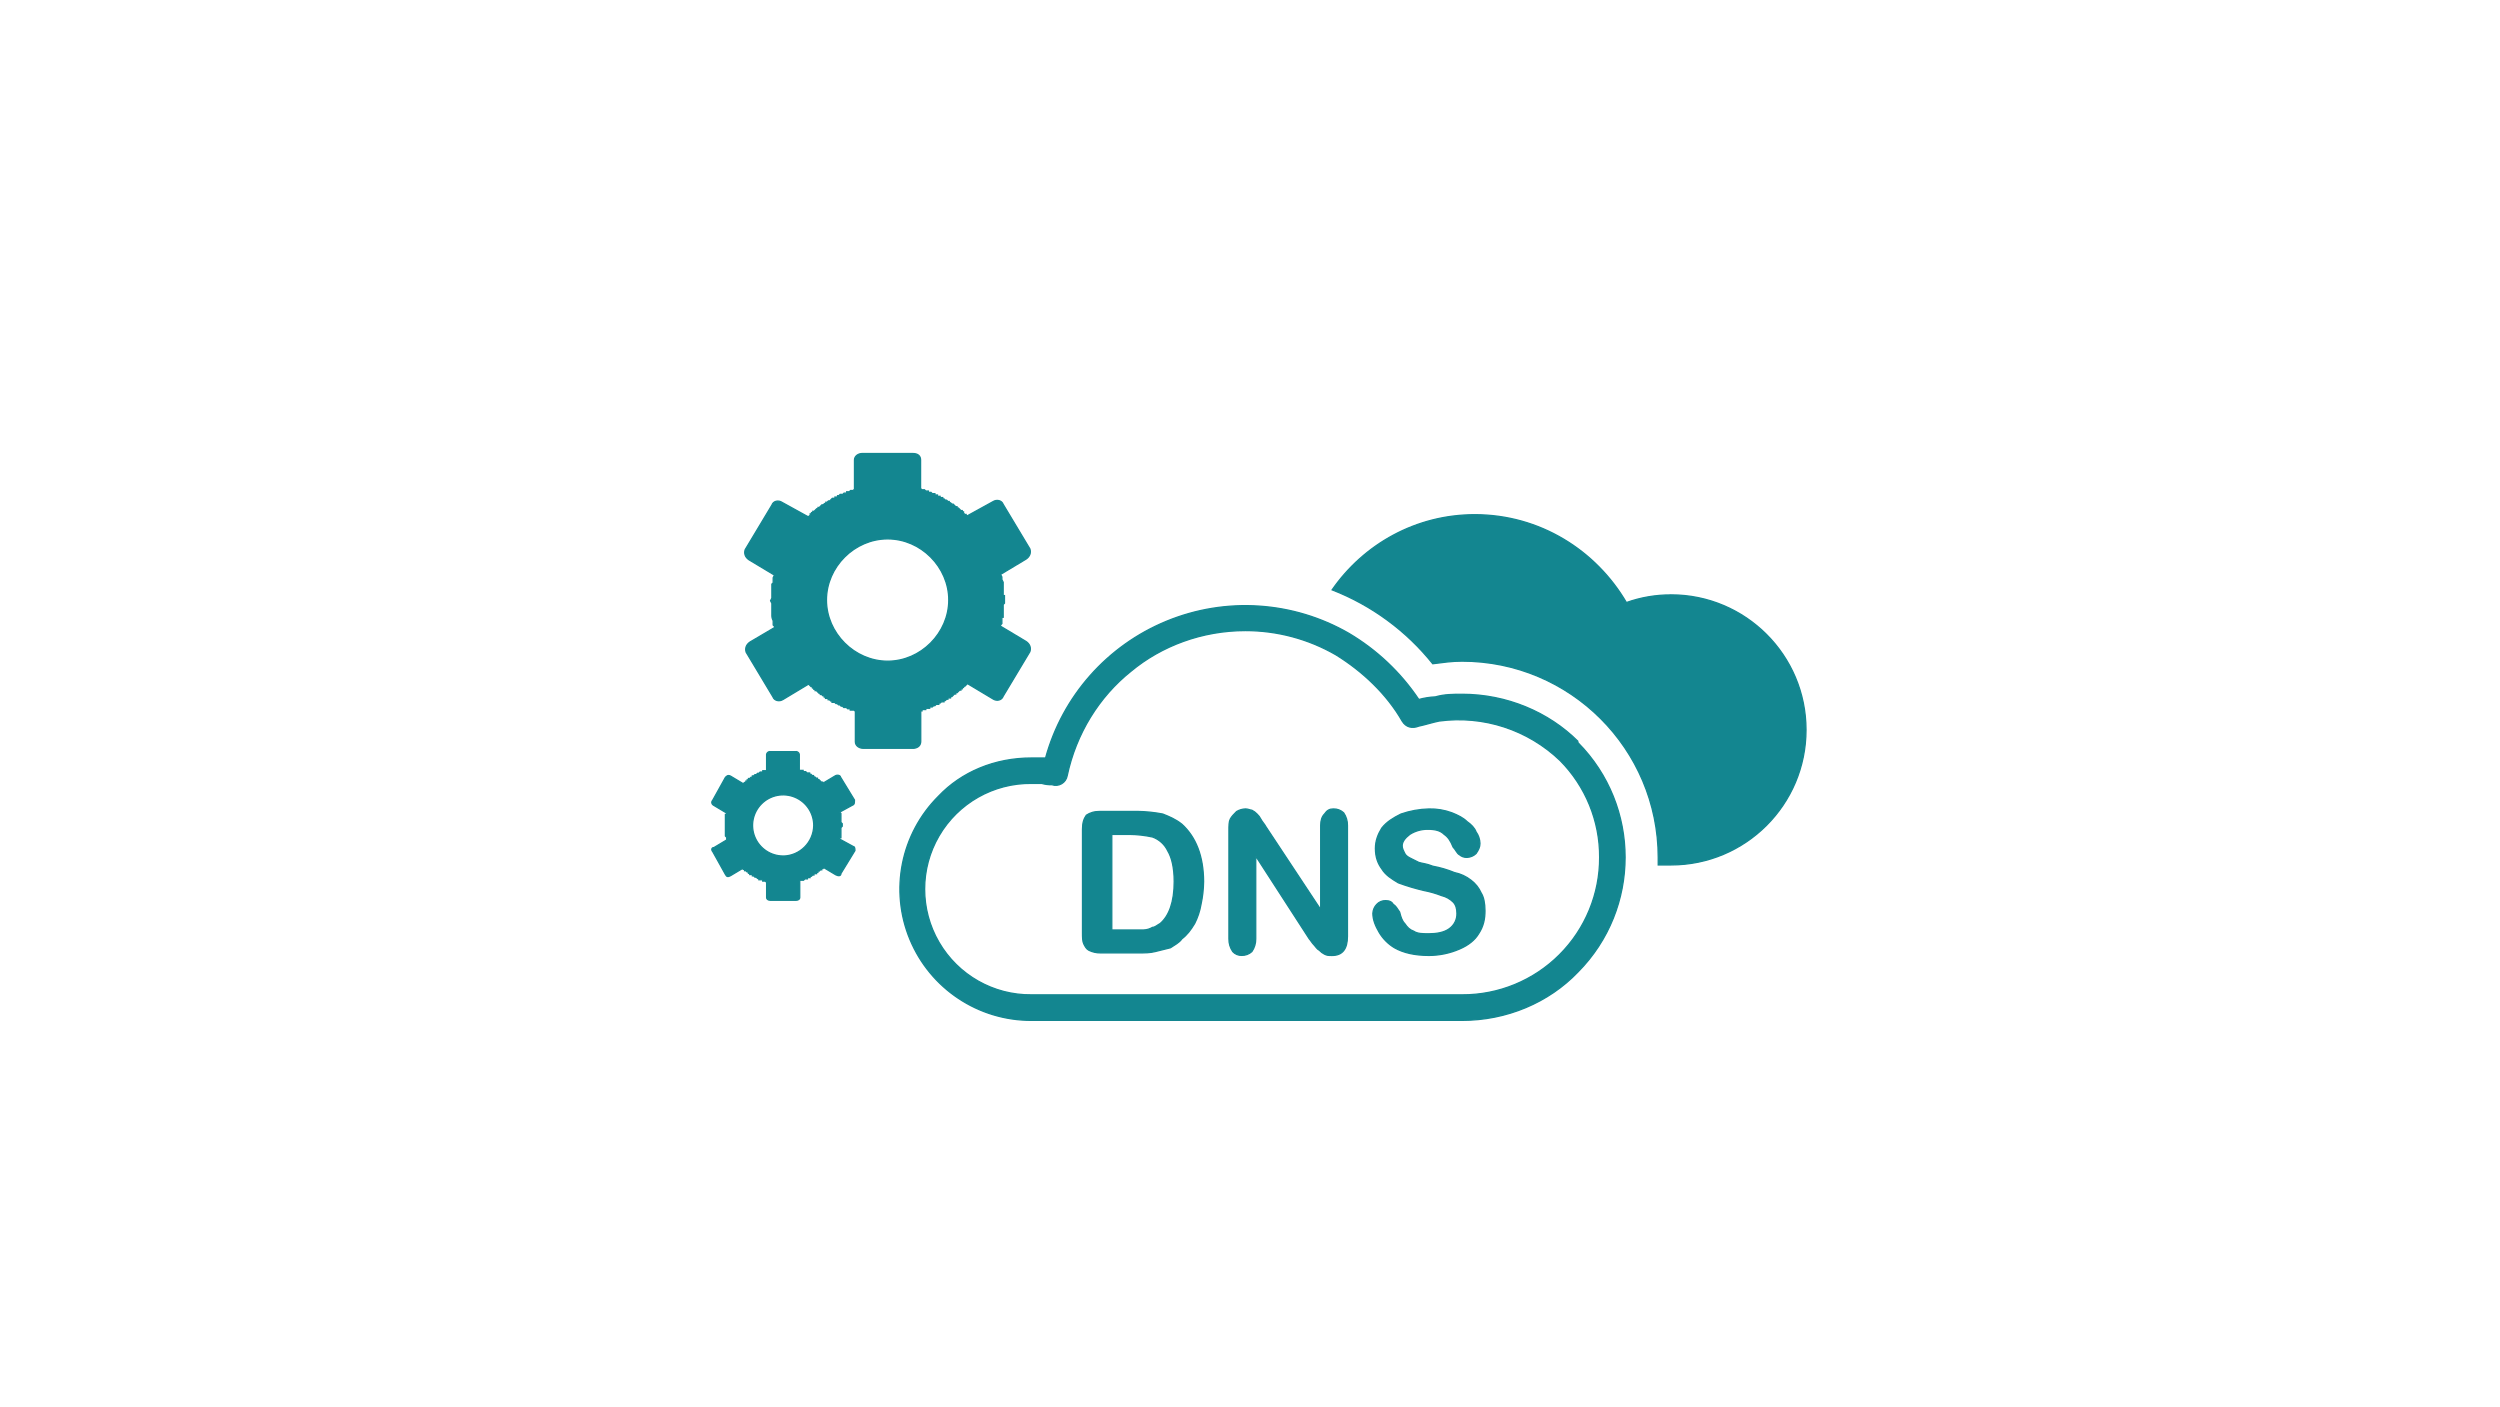
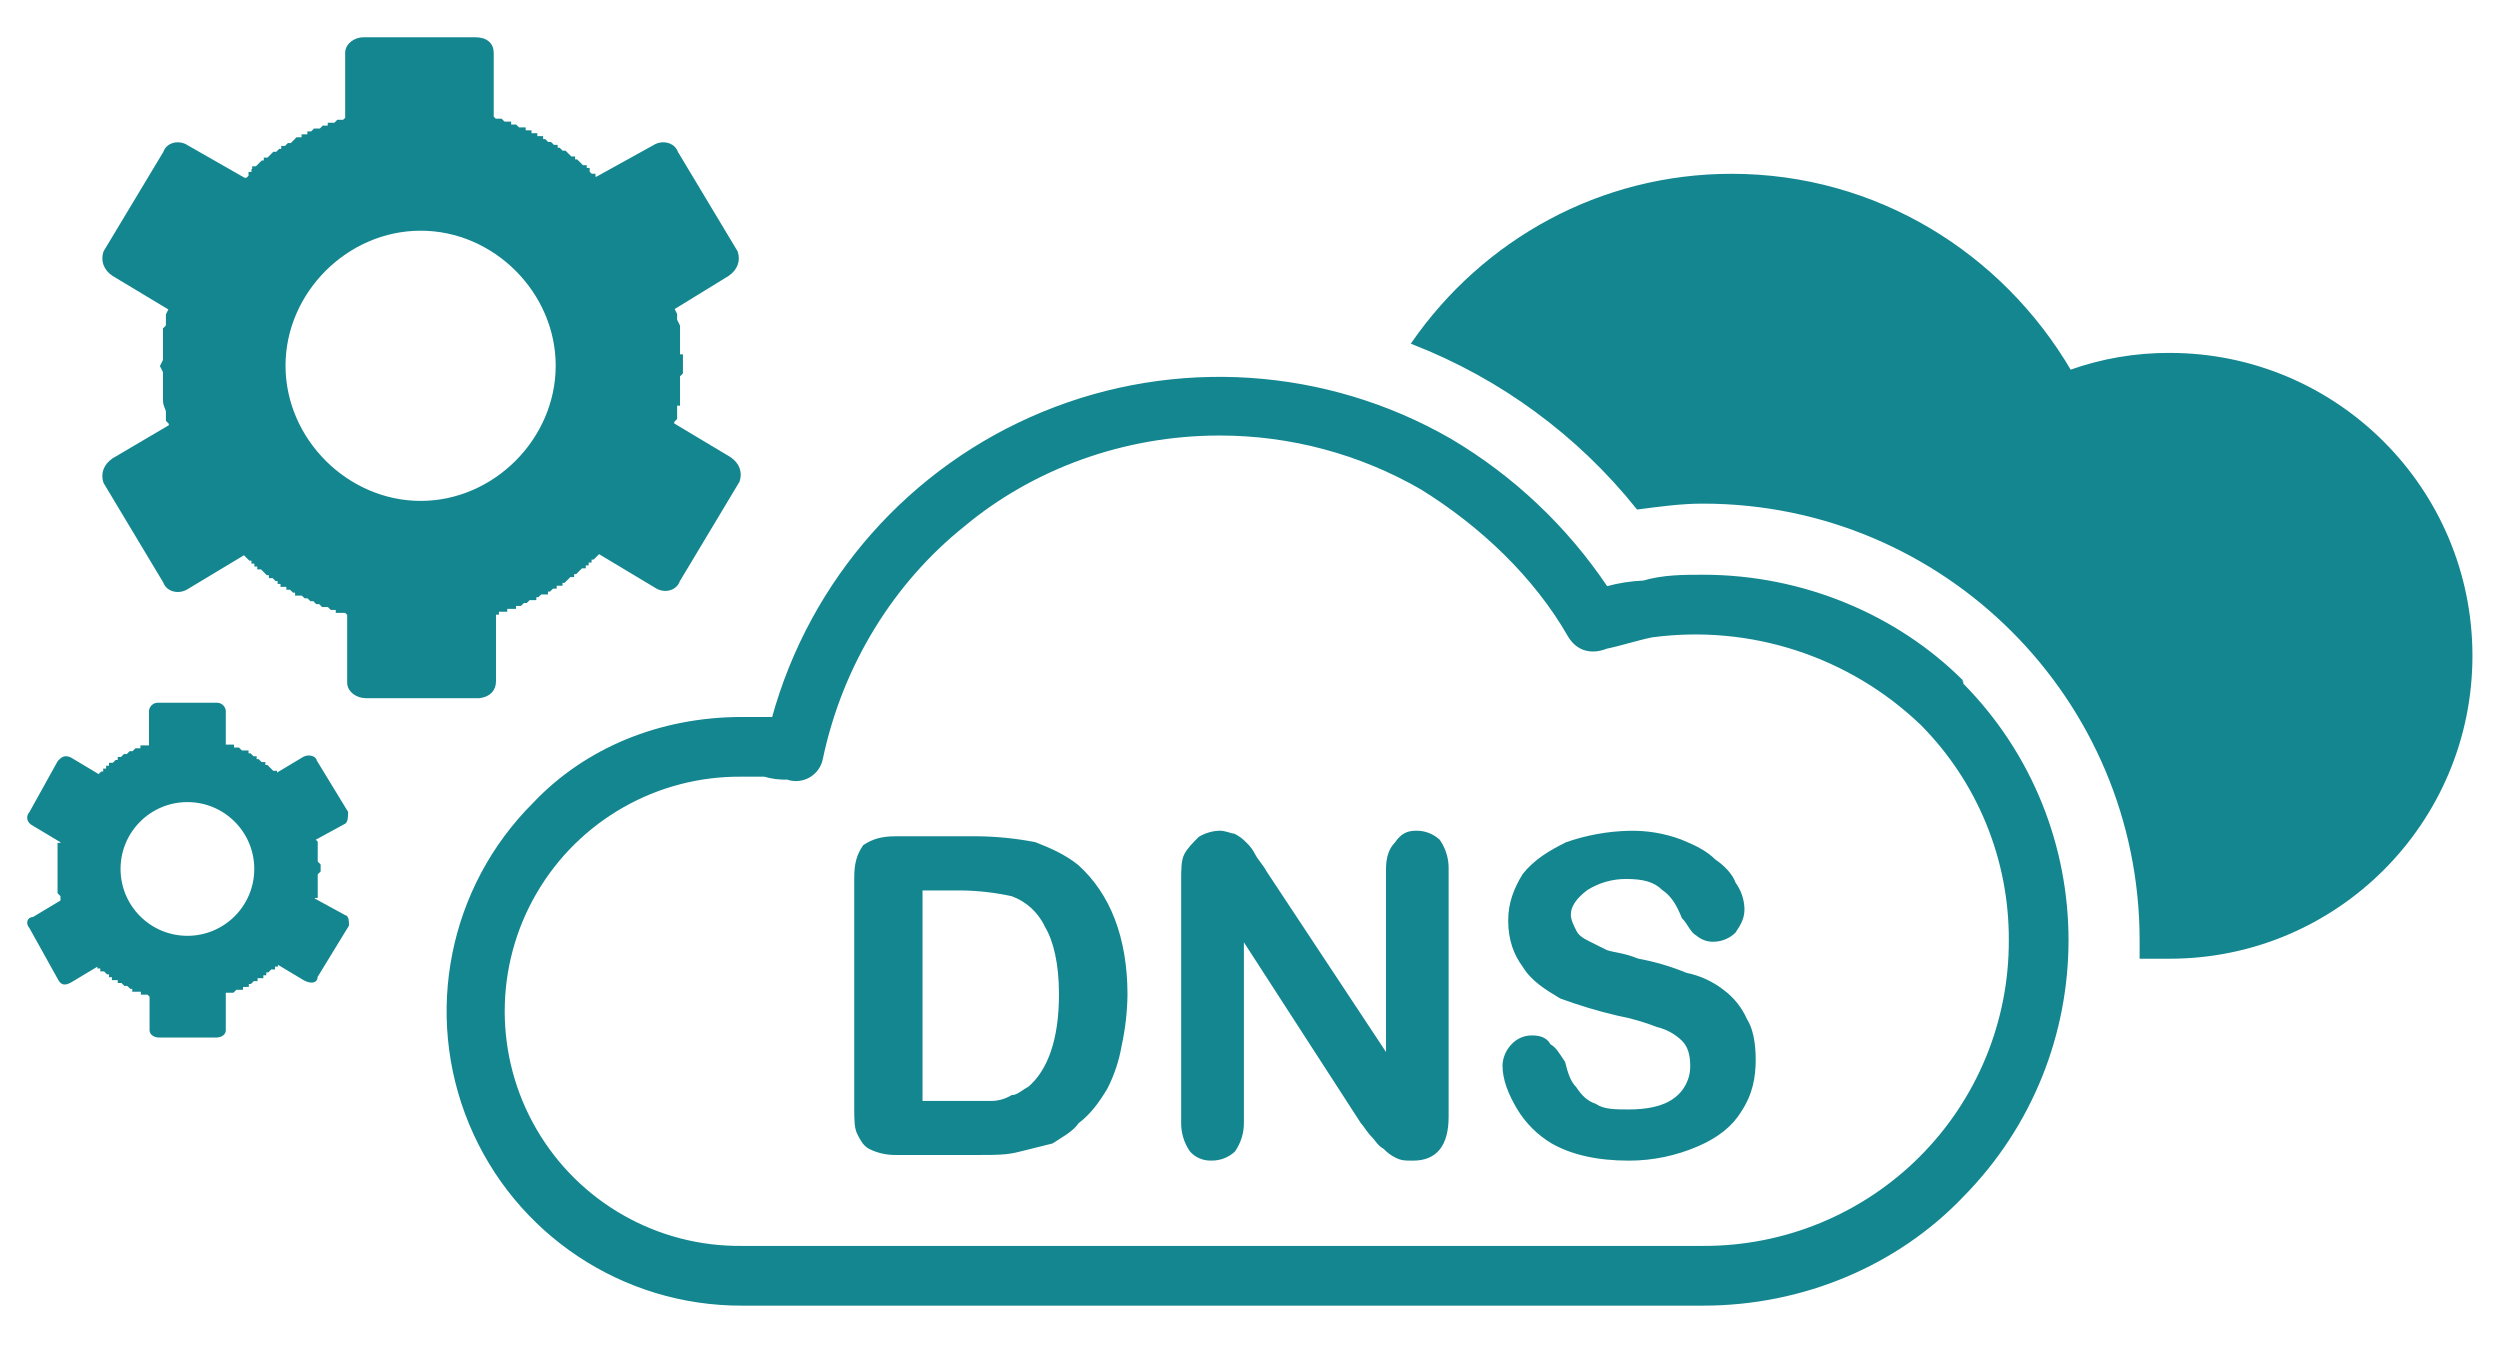
- <svg xmlns="http://www.w3.org/2000/svg" id="Layer_1" data-name="Layer 1" viewBox="0 0 1920 1080">
+ <svg xmlns="http://www.w3.org/2000/svg" id="Layer_1" data-name="Layer 1" viewBox="0 0 860 468">
  <defs>
    <style>.cls-1{fill:#138690;stroke:#138690;stroke-miterlimit:10;}</style>
  </defs>
-   <path class="cls-1" d="M707.12,569.4V545.94h1v-1H711v-1H714v-1h2l1-1h1l1-1h2v-1h1l1-.94h2v-1h1l1-1h1v-1h2v-1h1l1-1,1-1h1v-1h1l1-1,1-1h1v-1h1v-1h1v-1h1l1-1,1-1,19.56,11.73c2.93,2,6.86,1,7.84-2l20.54-34.24c1-2.93,0-5.86-2.93-7.82l-19.58-11.73v-1l1-1v-4.88h1v-9.81l1-1v-5.86h-1V447.13l-1-2v-2l-1-2,19.58-11.76c2.93-2,3.91-4.89,2.93-7.82l-20.54-34.24c-1-2.93-4.9-3.91-7.84-2l-19.56,10.78h-1v-1h-1l-1-1v-1h-1v-.94h-1l-1-1-1-1h-1v-1h-1l-1-1-1-1h-1l-1-1h-1v-1h-1l-1-1h-1l-1-1h-1v-1h-2v-1h-2v-1h-2v-1h-2l-1-1h-2v-1h-2l-1-1h-2l-1-1V353.2c0-2.93-2-4.89-5.87-4.89H662.12c-2.93,0-5.88,2-5.88,4.89v22.51l-1,1h-2l-1,1h-2v1h-2l-1,1h-2l-1,1h-1v1h-2v1h-2l-1,1-1,1h-1l-1,1h-1v1h-1l-1,1h-1l-1,1-1,1h-1v1h-1l-1,1-1,1h-1v.94h-1v1h-1v1l-1,1h-1l-19.55-10.78c-2.95-2-6.86-1-7.83,2l-20.54,34.24c-1,2.93,0,5.87,2.93,7.82l19.56,11.76-1,2v3.91l-1,1v10.75l-1,2,1,2v9.81c0,2,1,2.93,1,3.91v2.93l1,1v1L576,493.09c-2.93,2-3.91,4.89-2.93,7.82l20.54,34.24c1,2.93,4.89,3.94,7.83,2L621,525.38l1,1,1,1h1v1h1v1h1v1h1l1,1,1,1h1v1h1l1,1h1v1h1v1h2v1h1l1,1h1v1h2l1,.94h1l1,1h1l1,1h1l1,1h2l1,1h2v1h2.93l1,1v23.46c0,2.93,3,4.89,5.88,4.89h39.13C705.16,574.28,707.12,572.33,707.12,569.4Zm-72.4-108.59c0-25.42,21.52-46.95,47-46.95s46.94,21.53,46.94,46.95-21.52,47-46.94,47S634.72,486.25,634.72,460.81Z" />
-   <path class="cls-1" d="M1211.9,569.4c-22.5-22.48-54.78-36.19-89-36.19-6.84,0-13.7,0-20.54,2a57.43,57.43,0,0,0-12.72,2,167.25,167.25,0,0,0-53.81-50.86A159.13,159.13,0,0,0,803,582.14H792.23c-28.38,0-53.8,10.75-71.42,29.32a100.77,100.77,0,0,0,71.42,172.18h330.65c34.24,0,66.53-13.68,89-37.17a125.19,125.19,0,0,0,0-176.09v-1Zm16.63,89a105.23,105.23,0,0,1-105.66,105.65H792.23a81.21,81.21,0,1,1,0-162.41H800a24.38,24.38,0,0,0,7.84,1,8.92,8.92,0,0,0,11.75-6.84c6.84-32.29,24.45-60.66,48.9-80.21,23.49-19.58,54.79-31.31,88-31.31A138.87,138.87,0,0,1,1026,502.9c20.54,12.71,39.13,30.3,50.87,50.86,2.93,4.89,7.82,5.87,12.71,3.91,4.88-1,10.77-2.93,15.65-3.91a112.54,112.54,0,0,1,92.93,30.33A104.9,104.9,0,0,1,1228.53,658.44Z" />
-   <path class="cls-1" d="M656.24,614.42l-10.75-17.63c0-1-2-2-3.91-1l-9.79,5.86v-1h-1l-1-1-1-1h-1v-1h-1l-1-1h-1v-1h-1l-1-1h-1v-1h-2l-1-1h-2v-1h-2.93V580.18a2.59,2.59,0,0,0-2.93-2.93H591.68a2.59,2.59,0,0,0-2.93,2.93v11.73h-2.93v1h-2l-1,1h-1l-1,1h-1l-1,1h-1v1h-1l-1,1h-1v1h-1v1h-1v1h-1l-1,1-9.79-5.86c-2-1-2.93,0-3.91,1l-9.79,17.63c-1,1-1,2.93,1,3.91l9.79,5.86v1h-1v16.61l1,1v2l-9.79,5.87c-2,0-2,2-1,3l9.79,17.59c1,2,2,2,3.91,1l9.79-5.86v1h1v1h1l1,1h1v1h1v1h2v1h1l1,1h1l1,1h1v1h2.95v1h2l1,1v11.76c0,1,1,2,2.93,2h19.56c2,0,2.93-1,2.93-2V676h2.93l1-1h2v-1h2v-1h1l1-1h1v-1h2v-1h1v-1h1l1-1h1v-1h1v-1l9.79,5.86c2,1,3.91,1,3.91-1l10.75-17.59c0-1,0-3-1-3l-10.75-5.87v-1h1v-7.82l1-1v-2l-1-1v-6.84l-1-1,10.75-5.86C656.24,617.36,656.24,615.4,656.24,614.42Zm-54.77,43A23.49,23.49,0,1,1,624.95,634,23.83,23.83,0,0,1,601.47,657.46Z" />
-   <path class="cls-1" d="M1283.32,456.9a100.88,100.88,0,0,0-34.24,5.86c-23.48-40.1-66.53-67.47-116.43-67.47-45,0-85.1,22.48-109.57,57.7a185.11,185.11,0,0,1,77.29,56.76c7.82-1,14.68-2,22.5-2a150.72,150.72,0,0,1,150.65,150.65v5.86h9.79a103.7,103.7,0,0,0,0-207.4Z" />
-   <path class="cls-1" d="M907.66,633c-4.89-3.91-9.78-5.87-14.66-7.82a110.44,110.44,0,0,0-19.58-2H845.06c-4.9,0-7.84,1-10.77,2.93-2,2.93-2.93,5.87-2.93,10.75v79.23c0,3.91,0,6.84,1,8.83s2,3.91,3.91,4.89a19.5,19.5,0,0,0,8.81,2h29.34c4.9,0,8.81,0,12.72-1l11.75-2.93c2.93-2,6.84-3.91,8.8-6.87,3.91-2.93,6.86-6.84,9.79-11.73a51.37,51.37,0,0,0,4.88-14.66,87.68,87.68,0,0,0,2-17.62C924.29,657.46,918.42,642.77,907.66,633ZM891,709.29c-2,1-3.91,2.93-5.86,2.93a14.16,14.16,0,0,1-6.84,2H853.85V640.81h13.7a87.84,87.84,0,0,1,17.61,2,20.78,20.78,0,0,1,11.75,10.78c2.93,4.89,4.88,12.71,4.88,23.46C901.79,692.68,897.89,703.43,891,709.29Z" />
-   <path class="cls-1" d="M1129.72,676a30.29,30.29,0,0,0-12.7-5.86,82.89,82.89,0,0,0-16.63-4.89c-4.9-2-7.83-2-10.77-2.93l-5.87-2.93c-2-1-3.91-2-4.88-3.91s-2-3.91-2-5.87c0-3,2-5.9,5.87-8.83a25.31,25.31,0,0,1,13.68-3.91c5.88,0,9.79,1,12.72,3.91,2.95,2,4.9,4.89,6.86,9.78,2,2,2.93,4.92,4.89,5.9a8.27,8.27,0,0,0,5.87,2,10.57,10.57,0,0,0,6.84-2.93c2-2.93,3-4.92,3-7.85a15.65,15.65,0,0,0-3-8.8c-1-2.93-3.91-5.86-6.84-7.82-2.93-2.93-6.84-4.88-11.73-6.84a47.49,47.49,0,0,0-17.61-2.93,70.27,70.27,0,0,0-21.52,3.91c-5.88,2.93-10.77,5.86-14.68,10.75-3,4.89-4.9,9.78-4.9,15.68,0,6.84,2,11.73,4.9,15.64,2.93,4.88,7.82,7.82,12.71,10.75a164.87,164.87,0,0,0,19.56,5.87,78.42,78.42,0,0,1,13.7,3.94,18.82,18.82,0,0,1,8.81,4.89q2.94,2.93,2.93,8.79a13.92,13.92,0,0,1-5.86,11.73c-3.93,2.93-9.79,3.91-15.65,3.91-4.9,0-8.82,0-11.75-2-2.93-1-4.89-2.93-6.84-5.87-2-2-2.93-4.88-3.91-8.79-2-2.93-3-4.89-4.91-5.87q-1.46-2.93-5.86-2.93a8.93,8.93,0,0,0-6.86,2.93,10.56,10.56,0,0,0-2.93,6.84c0,4.89,2,9.78,4.89,14.66A33.92,33.92,0,0,0,1071,727.9q10.28,5.86,26.42,5.86a59.13,59.13,0,0,0,23.47-4.89q10.26-4.4,14.68-11.76c3.91-5.86,4.89-11.73,4.89-17.59s-1-10.75-2.93-13.68A24.63,24.63,0,0,0,1129.72,676Z" />
-   <path class="cls-1" d="M1024.06,621.27c-2.93,0-4.88,1-6.84,3.91q-2.94,2.93-2.93,8.8v64.57l-42.06-63.59c-1-2-2.93-3.91-3.91-5.86a13.5,13.5,0,0,0-2.93-3.91,13.86,13.86,0,0,0-3.93-2.93c-1,0-2.93-1-4.89-1a14.27,14.27,0,0,0-6.86,2c-2,2-3.91,3.91-4.89,5.87s-1,4.88-1,8.79V721a16.54,16.54,0,0,0,2.93,9.81,8.89,8.89,0,0,0,6.86,2.93,11.12,11.12,0,0,0,7.82-2.93A16.56,16.56,0,0,0,964.4,721V657.46l41.1,63.57c1,1,2,3,3.91,4.92,1,1,2,2.93,3.91,3.91a13.48,13.48,0,0,0,3.91,2.93c2,1,2.93,1,5.86,1q11.76,0,11.75-14.69V634a16.5,16.5,0,0,0-2.93-9.77A11.1,11.1,0,0,0,1024.06,621.27Z" />
+   <path class="cls-1" d="M170.12,234.4V210.94h1v-1H174v-1H177v-1h2l1-1h1l1-1h2v-1h1l1-.94h2v-1h1l1-1h1v-1h2v-1h1l1-1,1-1h1v-1h1l1-1,1-1h1v-1h1v-1h1v-1h1l1-1,1-1,19.56,11.73c2.93,2,6.86,1,7.84-2l20.54-34.24c1-2.93,0-5.86-2.93-7.82l-19.58-11.73v-1l1-1v-4.88h1v-9.81l1-1v-5.86h-1V112.13l-1-2v-2l-1-2L250.36,94.5c2.93-2,3.91-4.89,2.93-7.82L232.74,52.44c-1-2.93-4.9-3.91-7.84-2L205.34,61.27h-1v-1h-1l-1-1v-1h-1v-.94h-1l-1-1-1-1h-1v-1h-1l-1-1-1-1h-1l-1-1h-1v-1h-1l-1-1h-1l-1-1h-1v-1h-2v-1h-2v-1h-2v-1h-2l-1-1h-2v-1h-2l-1-1h-2l-1-1V18.2c0-2.93-2-4.89-5.87-4.89H125.12c-2.93,0-5.88,2-5.88,4.89V40.71l-1,1h-2l-1,1h-2v1h-2l-1,1h-2l-1,1h-1v1h-2v1h-2l-1,1-1,1h-1l-1,1h-1v1h-1l-1,1h-1l-1,1-1,1h-1v1h-1l-1,1-1,1h-1v.94H87v1H86v1l-1,1H84L64.46,50.49c-2.95-2-6.86-1-7.83,2L36.08,86.68c-1,2.93,0,5.87,2.93,7.82l19.56,11.76-1,2v3.91l-1,1v10.75l-1,2,1,2v9.81c0,2,1,2.93,1,3.91v2.93l1,1v1L39,158.09c-2.93,2-3.91,4.89-2.93,7.82l20.54,34.24c1,2.93,4.89,3.94,7.83,2L84,190.38l1,1,1,1h1v1h1v1h1v1h1l1,1,1,1h1v1h1l1,1h1v1h1v1h2v1h1l1,1h1v1h2l1,.94h1l1,1h1l1,1h1l1,1h2l1,1h2v1h2.93l1,1v23.46c0,2.93,3,4.89,5.88,4.89h39.13C168.16,239.28,170.12,237.33,170.12,234.4ZM97.72,125.81c0-25.42,21.52-46.95,47-46.95s46.94,21.53,46.94,46.95-21.52,47-46.94,47S97.72,151.25,97.72,125.81Z" />
+   <path class="cls-1" d="M674.9,234.4c-22.5-22.48-54.78-36.19-89-36.19-6.84,0-13.7,0-20.54,2a57.43,57.43,0,0,0-12.72,2,167.25,167.25,0,0,0-53.81-50.86A159.13,159.13,0,0,0,266,247.14H255.23c-28.38,0-53.8,10.75-71.42,29.32a100.77,100.77,0,0,0,71.42,172.18H585.88c34.24,0,66.53-13.68,89-37.17a125.19,125.19,0,0,0,0-176.09v-1Zm16.63,89A105.23,105.23,0,0,1,585.88,429.09H255.23a81.21,81.21,0,1,1,0-162.41H263a24.38,24.38,0,0,0,7.84,1,8.92,8.92,0,0,0,11.75-6.84c6.84-32.29,24.45-60.66,48.9-80.21,23.49-19.58,54.79-31.31,88-31.31A138.87,138.87,0,0,1,489,167.9c20.54,12.71,39.13,30.3,50.87,50.86,2.93,4.89,7.82,5.87,12.71,3.91,4.88-1,10.77-2.93,15.65-3.91a112.54,112.54,0,0,1,92.93,30.33A104.9,104.9,0,0,1,691.53,323.44Z" />
+   <path class="cls-1" d="M119.24,279.42l-10.75-17.63c0-1-2-2-3.91-1l-9.79,5.86v-1h-1l-1-1-1-1h-1v-1h-1l-1-1h-1v-1H87l-1-1H85v-1H83l-1-1h-2v-1H77.17V245.18a2.59,2.59,0,0,0-2.93-2.93H54.68a2.59,2.59,0,0,0-2.93,2.93v11.73H48.81v1h-2l-1,1h-1l-1,1h-1l-1,1H41v1H40l-1,1H38v1h-1v1h-1v1h-1l-1,1-9.79-5.86c-2-1-2.93,0-3.91,1l-9.79,17.63c-1,1-1,2.93,1,3.91l9.79,5.86v1h-1v16.61l1,1v2l-9.79,5.87c-2,0-2,2-1,3l9.79,17.59c1,2,2,2,3.91,1l9.79-5.86v1h1v1h1l1,1h1v1h1v1h2v1h1l1,1h1l1,1h1v1h2.95v1h2l1,1v11.76c0,1,1,2,2.93,2H74.24c2,0,2.93-1,2.93-2V341h2.93l1-1h2v-1h2v-1h1l1-1h1v-1h2v-1h1v-1h1l1-1h1v-1h1v-1l9.79,5.86c2,1,3.91,1,3.91-1l10.75-17.59c0-1,0-3-1-3l-10.75-5.87v-1h1v-7.82l1-1v-2l-1-1v-6.84l-1-1,10.75-5.86C119.24,282.36,119.24,280.4,119.24,279.42Zm-54.77,43a23.49,23.49,0,0,1,0-47,23.49,23.49,0,0,1,0,47Z" />
+   <path class="cls-1" d="M746.32,121.9a100.88,100.88,0,0,0-34.24,5.86c-23.48-40.1-66.53-67.47-116.43-67.47-45,0-85.1,22.48-109.57,57.7a185.11,185.11,0,0,1,77.29,56.76c7.82-1,14.68-2,22.5-2A150.72,150.72,0,0,1,736.53,323.44v5.86h9.79a103.7,103.7,0,0,0,0-207.4Z" />
+   <path class="cls-1" d="M370.66,298c-4.89-3.91-9.78-5.87-14.66-7.82a110.44,110.44,0,0,0-19.58-2H308.06c-4.9,0-7.84,1-10.77,2.93-2,2.93-2.93,5.87-2.93,10.75v79.23c0,3.91,0,6.84,1,8.83s2,3.91,3.91,4.89a19.5,19.5,0,0,0,8.81,2h29.34c4.9,0,8.81,0,12.72-1l11.75-2.93c2.93-2,6.84-3.91,8.8-6.87,3.91-2.93,6.86-6.84,9.79-11.73a51.37,51.37,0,0,0,4.88-14.66,87.68,87.68,0,0,0,2-17.62C387.29,322.46,381.42,307.77,370.66,298ZM354,374.29c-2,1-3.91,2.93-5.86,2.93a14.16,14.16,0,0,1-6.84,2H316.85V305.81h13.7a87.84,87.84,0,0,1,17.61,2,20.78,20.78,0,0,1,11.75,10.78c2.93,4.89,4.88,12.71,4.88,23.46C364.79,357.68,360.89,368.43,354,374.29Z" />
+   <path class="cls-1" d="M592.72,341a30.29,30.29,0,0,0-12.7-5.86,82.89,82.89,0,0,0-16.63-4.89c-4.9-2-7.83-2-10.77-2.93l-5.87-2.93c-2-1-3.91-2-4.88-3.91s-2-3.91-2-5.87c0-3,2-5.9,5.87-8.83a25.31,25.31,0,0,1,13.68-3.91c5.88,0,9.79,1,12.72,3.91,2.95,2,4.9,4.89,6.86,9.78,2,2,2.93,4.92,4.89,5.9a8.27,8.27,0,0,0,5.87,2,10.57,10.57,0,0,0,6.84-2.93c2-2.93,3-4.92,3-7.85a15.65,15.65,0,0,0-3-8.8c-1-2.93-3.91-5.86-6.84-7.82-2.93-2.93-6.84-4.88-11.73-6.84a47.49,47.49,0,0,0-17.61-2.93,70.27,70.27,0,0,0-21.52,3.91c-5.88,2.93-10.77,5.86-14.68,10.75-3,4.89-4.9,9.78-4.9,15.68,0,6.84,2,11.73,4.9,15.64,2.93,4.88,7.82,7.82,12.71,10.75a164.87,164.87,0,0,0,19.56,5.87,78.42,78.42,0,0,1,13.7,3.94,18.82,18.82,0,0,1,8.81,4.89q2.94,2.93,2.93,8.79a13.92,13.92,0,0,1-5.86,11.73c-3.93,2.93-9.79,3.91-15.65,3.91-4.9,0-8.82,0-11.75-2-2.93-1-4.89-2.93-6.84-5.87-2-2-2.93-4.88-3.91-8.79-2-2.93-3-4.89-4.91-5.87q-1.46-2.93-5.86-2.93a8.93,8.93,0,0,0-6.86,2.93,10.56,10.56,0,0,0-2.93,6.84c0,4.89,2,9.78,4.89,14.66A33.92,33.92,0,0,0,534,392.9q10.28,5.86,26.42,5.86a59.13,59.13,0,0,0,23.47-4.89q10.26-4.4,14.68-11.76c3.91-5.86,4.89-11.73,4.89-17.59s-1-10.75-2.93-13.68A24.63,24.63,0,0,0,592.72,341Z" />
+   <path class="cls-1" d="M487.06,286.27c-2.93,0-4.88,1-6.84,3.91q-2.94,2.93-2.93,8.8v64.57l-42.06-63.59c-1-2-2.93-3.91-3.91-5.86a13.5,13.5,0,0,0-2.93-3.91,13.86,13.86,0,0,0-3.93-2.93c-1,0-2.93-1-4.89-1a14.27,14.27,0,0,0-6.86,2c-2,2-3.91,3.91-4.89,5.87s-1,4.88-1,8.79V386a16.54,16.54,0,0,0,2.93,9.81,8.89,8.89,0,0,0,6.86,2.93,11.12,11.12,0,0,0,7.82-2.93A16.56,16.56,0,0,0,427.4,386V322.46L468.49,386c1,1,2,3,3.91,4.92,1,1,2,2.93,3.91,3.91a13.48,13.48,0,0,0,3.91,2.93c2,1,2.93,1,5.86,1q11.76,0,11.75-14.69V299a16.5,16.5,0,0,0-2.93-9.77A11.1,11.1,0,0,0,487.06,286.27Z" />
</svg>
